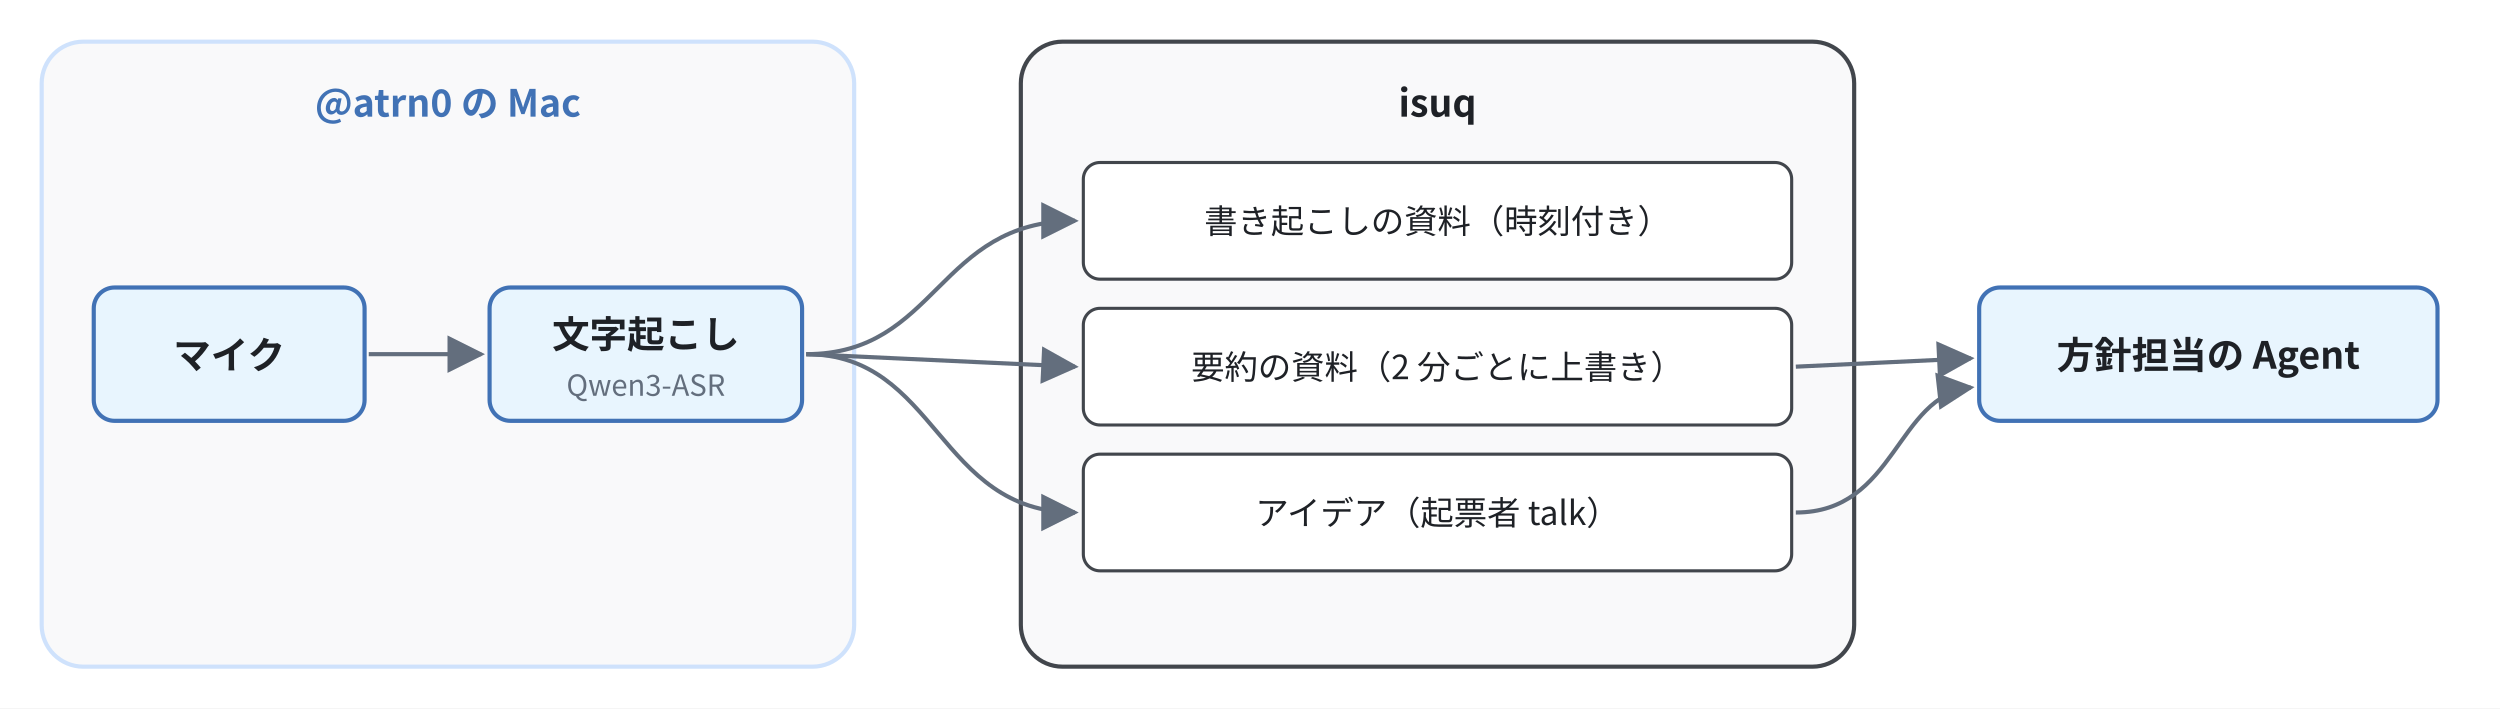
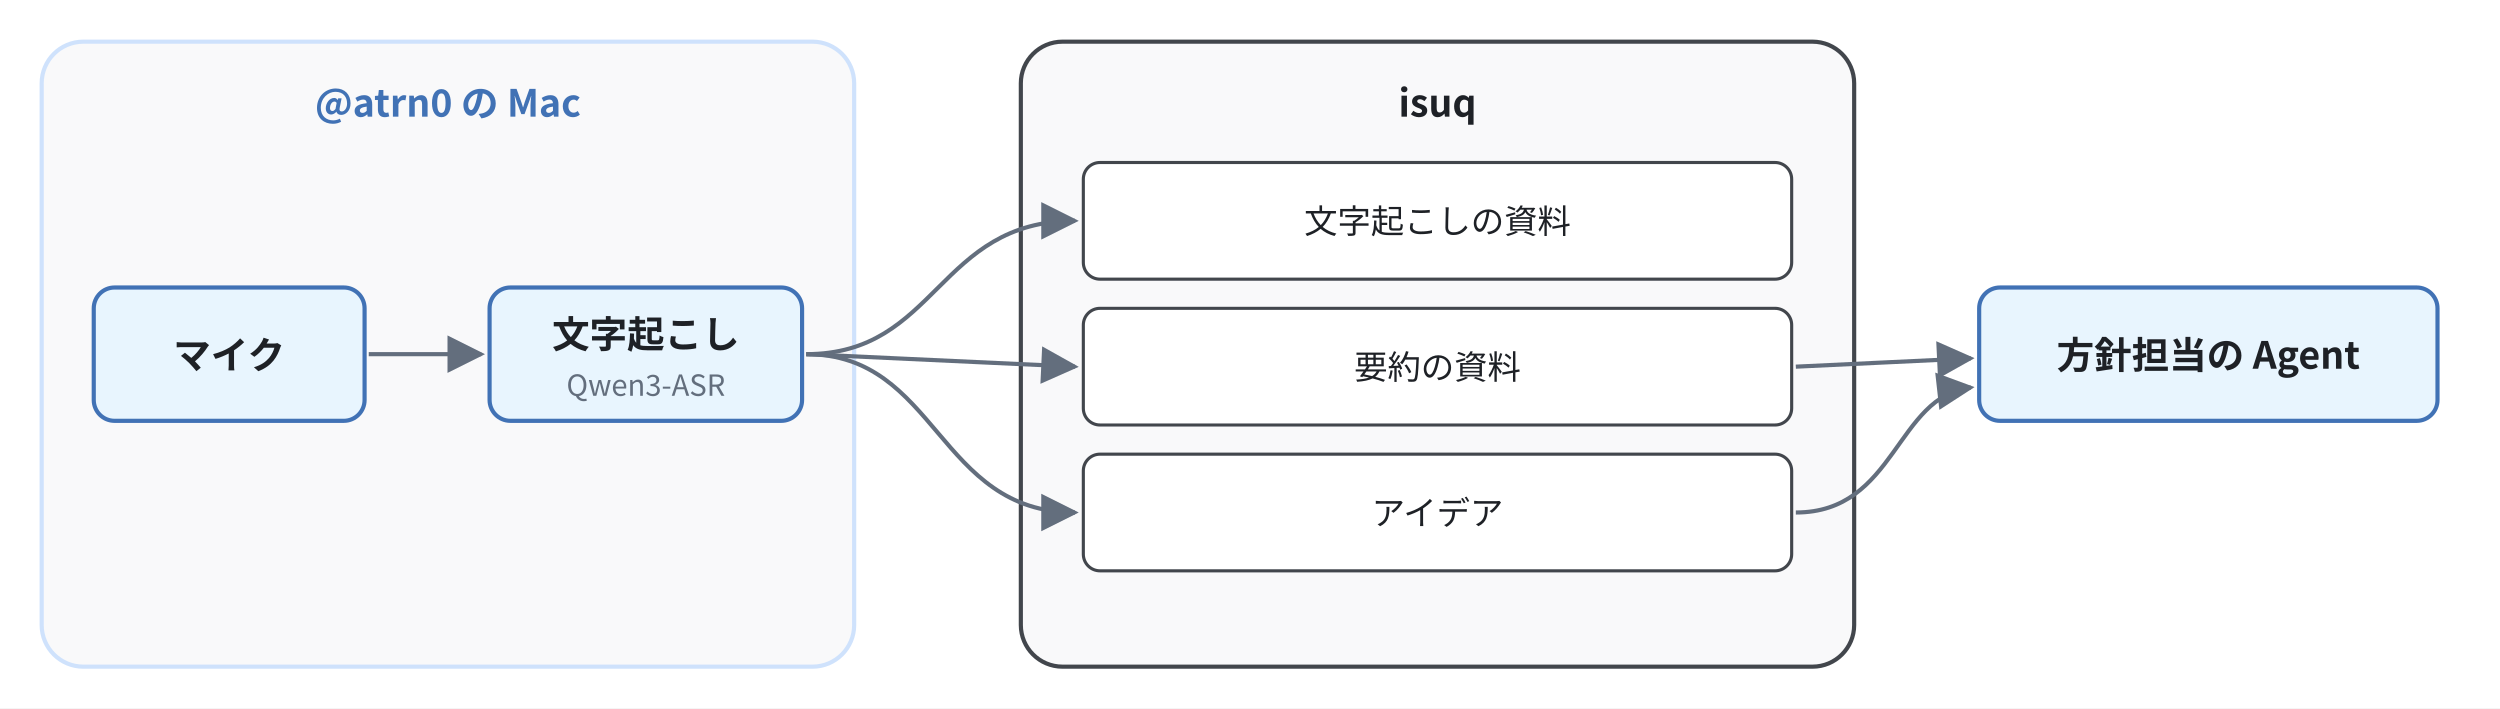
<svg xmlns="http://www.w3.org/2000/svg" width="1200" height="340" viewBox="0 0 1200 340" font-family="'Hiragino Kaku Gothic ProN', 'Hiragino Sans', 'Noto Sans JP', 'Noto Sans CJK JP', 'Yu Gothic', Meiryo, sans-serif">
  <defs>
    <marker id="a" viewBox="0 0 10 10" refX="9" refY="5" markerWidth="9" markerHeight="9" orient="auto">
      <path d="M0,0 L10,5 L0,10 z" fill="#636e7d" />
    </marker>
  </defs>
  <rect width="1200" height="340" fill="#ffffff" />
  <g fill="#f9f9fa" stroke-width="2">
    <rect x="20" y="20" width="390" height="300" rx="20" stroke="#cfe2fc" />
    <rect x="490" y="20" width="400" height="300" rx="20" stroke="#42464c" />
  </g>
  <g font-size="18" font-weight="bold" text-anchor="middle">
    <text x="215" y="56" fill="#4172b5">@atrn0 の Mac</text>
    <text x="690" y="56" fill="#1e2126">isuq</text>
  </g>
  <g fill="#e8f5fe" stroke="#4172b5" stroke-width="2">
    <rect x="45" y="138" width="130" height="64" rx="10" />
    <rect x="235" y="138" width="150" height="64" rx="10" />
    <rect x="950" y="138" width="220" height="64" rx="10" />
  </g>
  <g fill="#ffffff" stroke="#42464c" stroke-width="1.5">
    <rect x="520" y="78" width="340" height="56" rx="8" />
    <rect x="520" y="148" width="340" height="56" rx="8" />
    <rect x="520" y="218" width="340" height="56" rx="8" />
  </g>
  <g font-size="18" fill="#1e2126" font-weight="bold" text-anchor="middle">
    <text x="110" y="177">マイク</text>
    <text x="310" y="167">文字起こし</text>
    <text x="1060" y="177">方針担当の Agent</text>
  </g>
  <text x="310" y="190" font-size="14" fill="#636e7d" text-anchor="middle">Qwen3-ASR</text>
  <g font-size="16" fill="#1e2126" text-anchor="middle">
-     <text x="690" y="112">書き起こしの資料（時刻付き）</text>
-     <text x="690" y="182">要約の資料（2 分ごとに上書き）</text>
-     <text x="690" y="252">アイデア（起票者 talk）</text>
+     <text x="690" y="112">文字起こしの資料</text>
+     <text x="690" y="182">要約の資料</text>
+     <text x="690" y="252">アイデア</text>
  </g>
  <g stroke="#636e7d" stroke-width="2" fill="none" marker-end="url(#a)">
    <path d="M177,170 L231,170" />
    <path d="M387,170 C450,170 450,106 516,106" />
    <path d="M387,170 L516,176" />
    <path d="M387,170 C450,170 450,246 516,246" />
    <path d="M862,176 L946,172" />
    <path d="M862,246 C910,246 910,190 946,186" />
  </g>
</svg>
